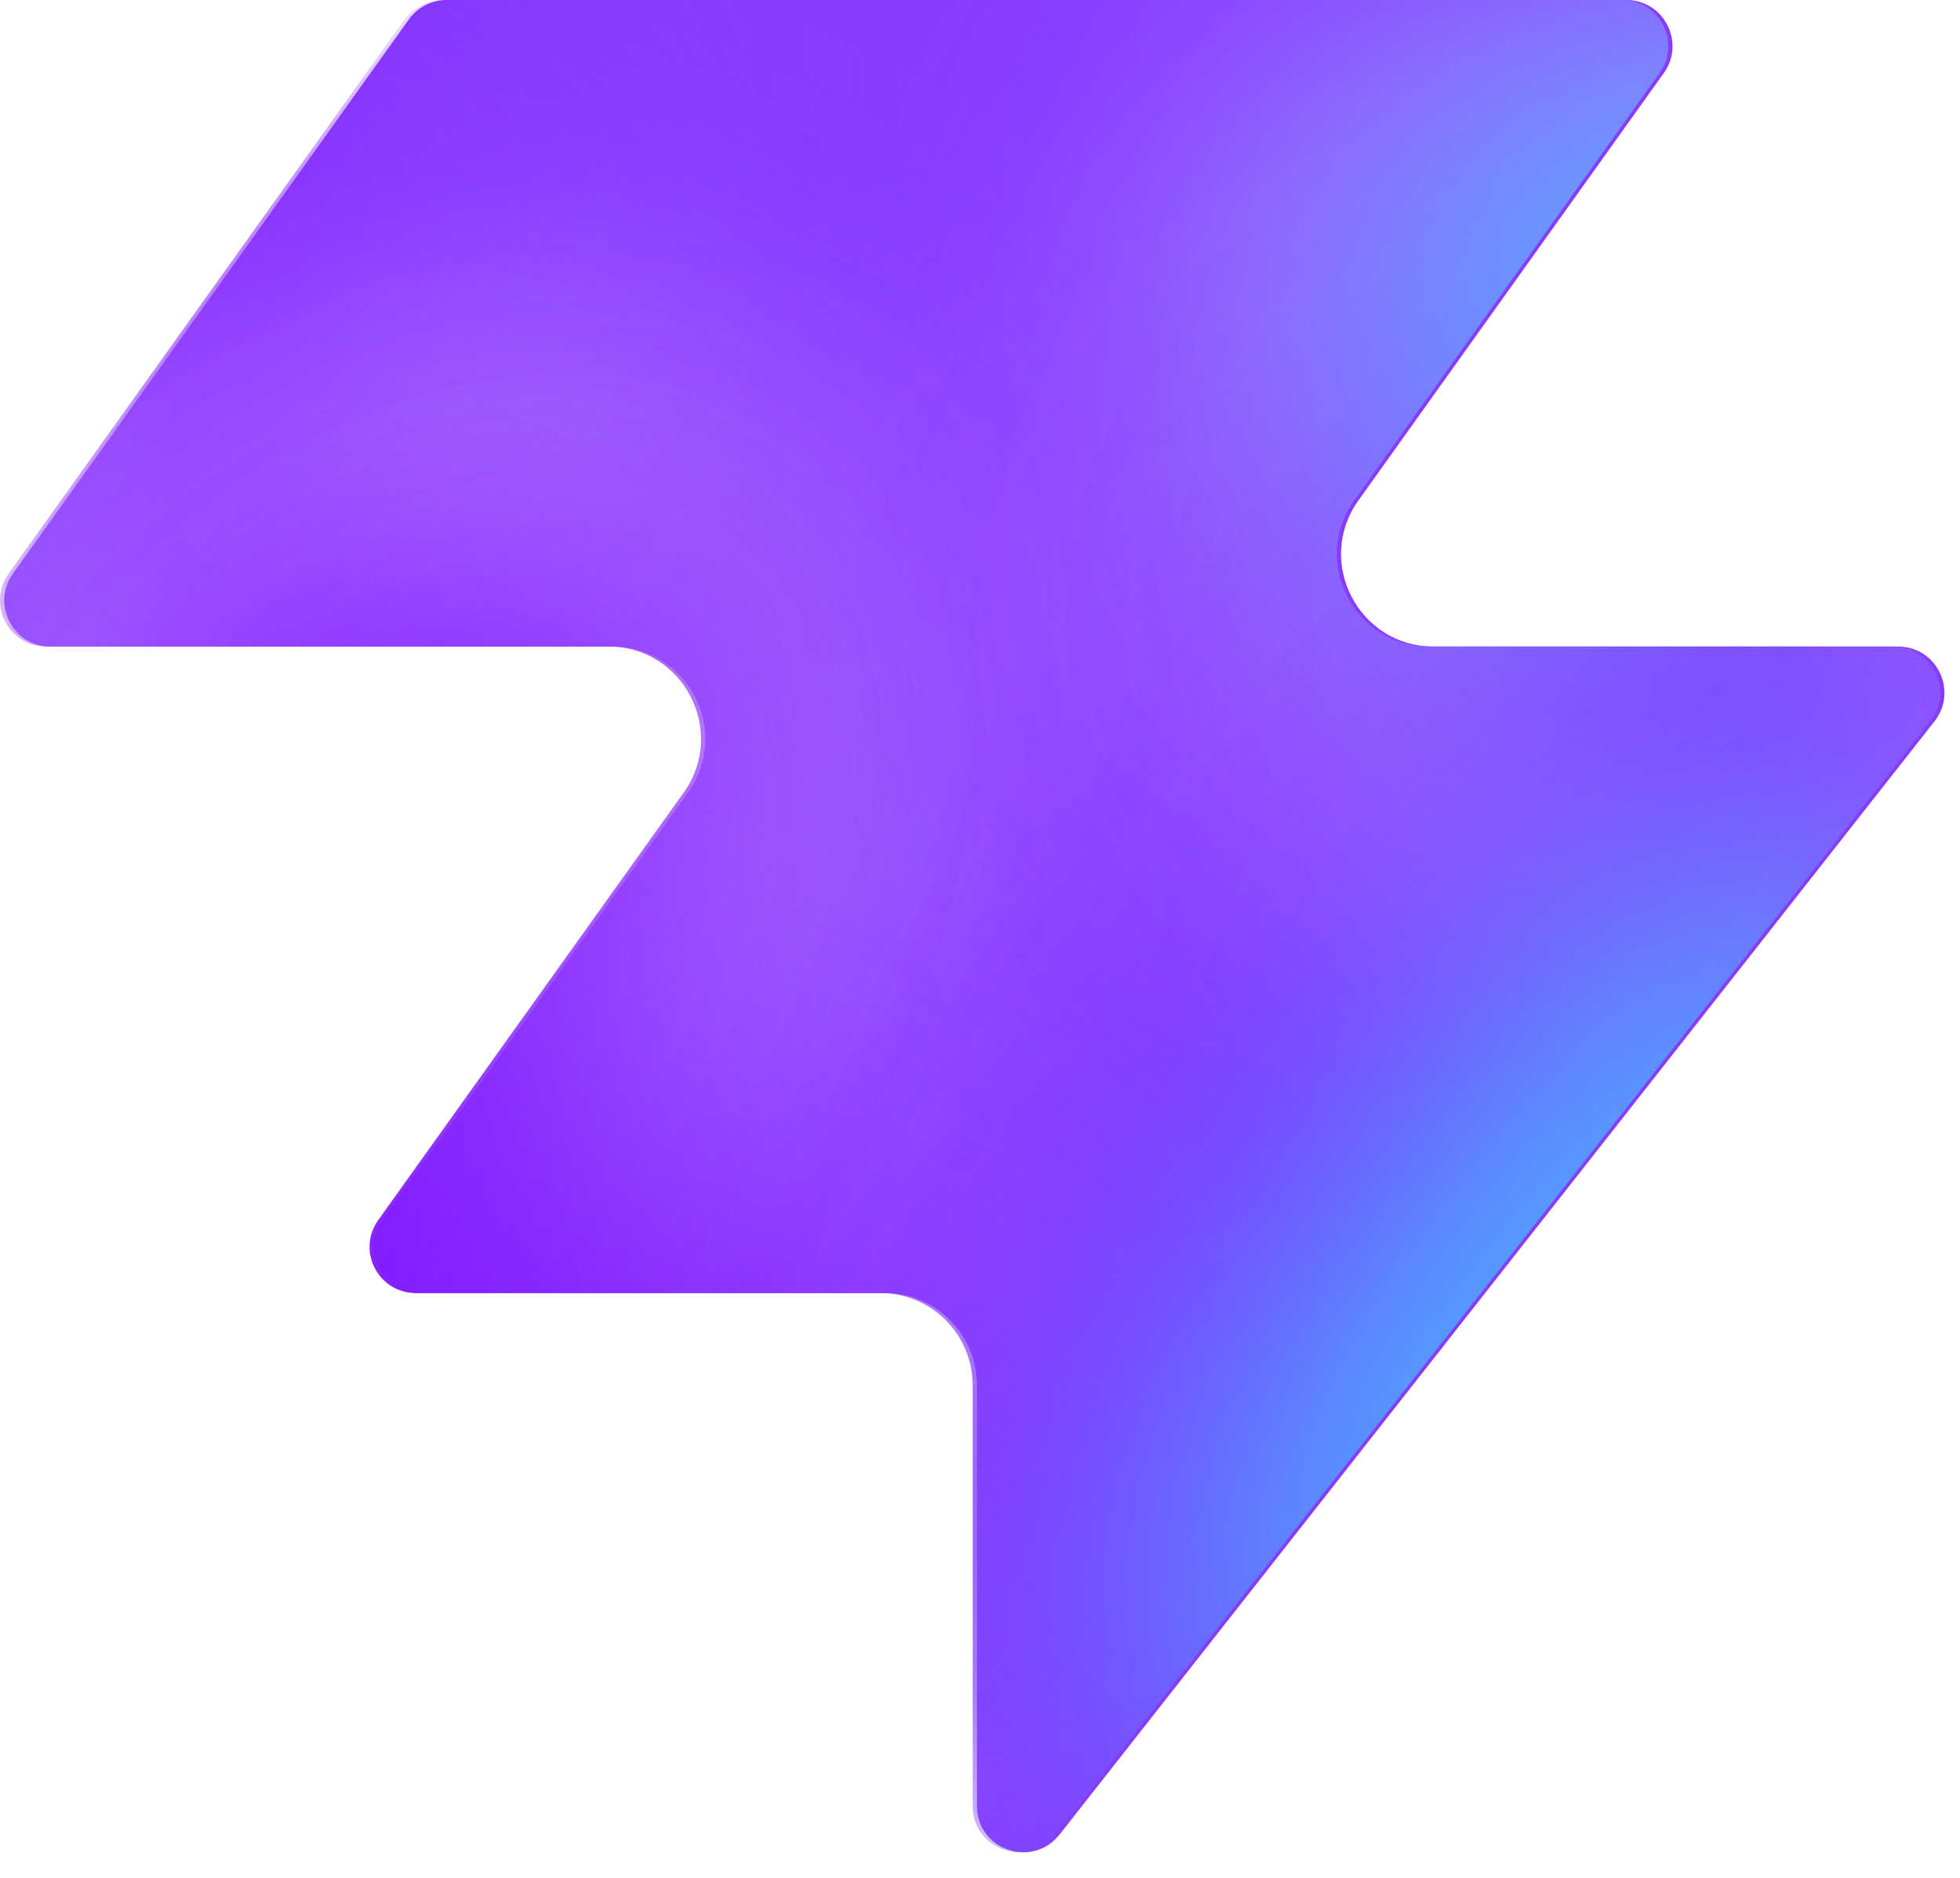
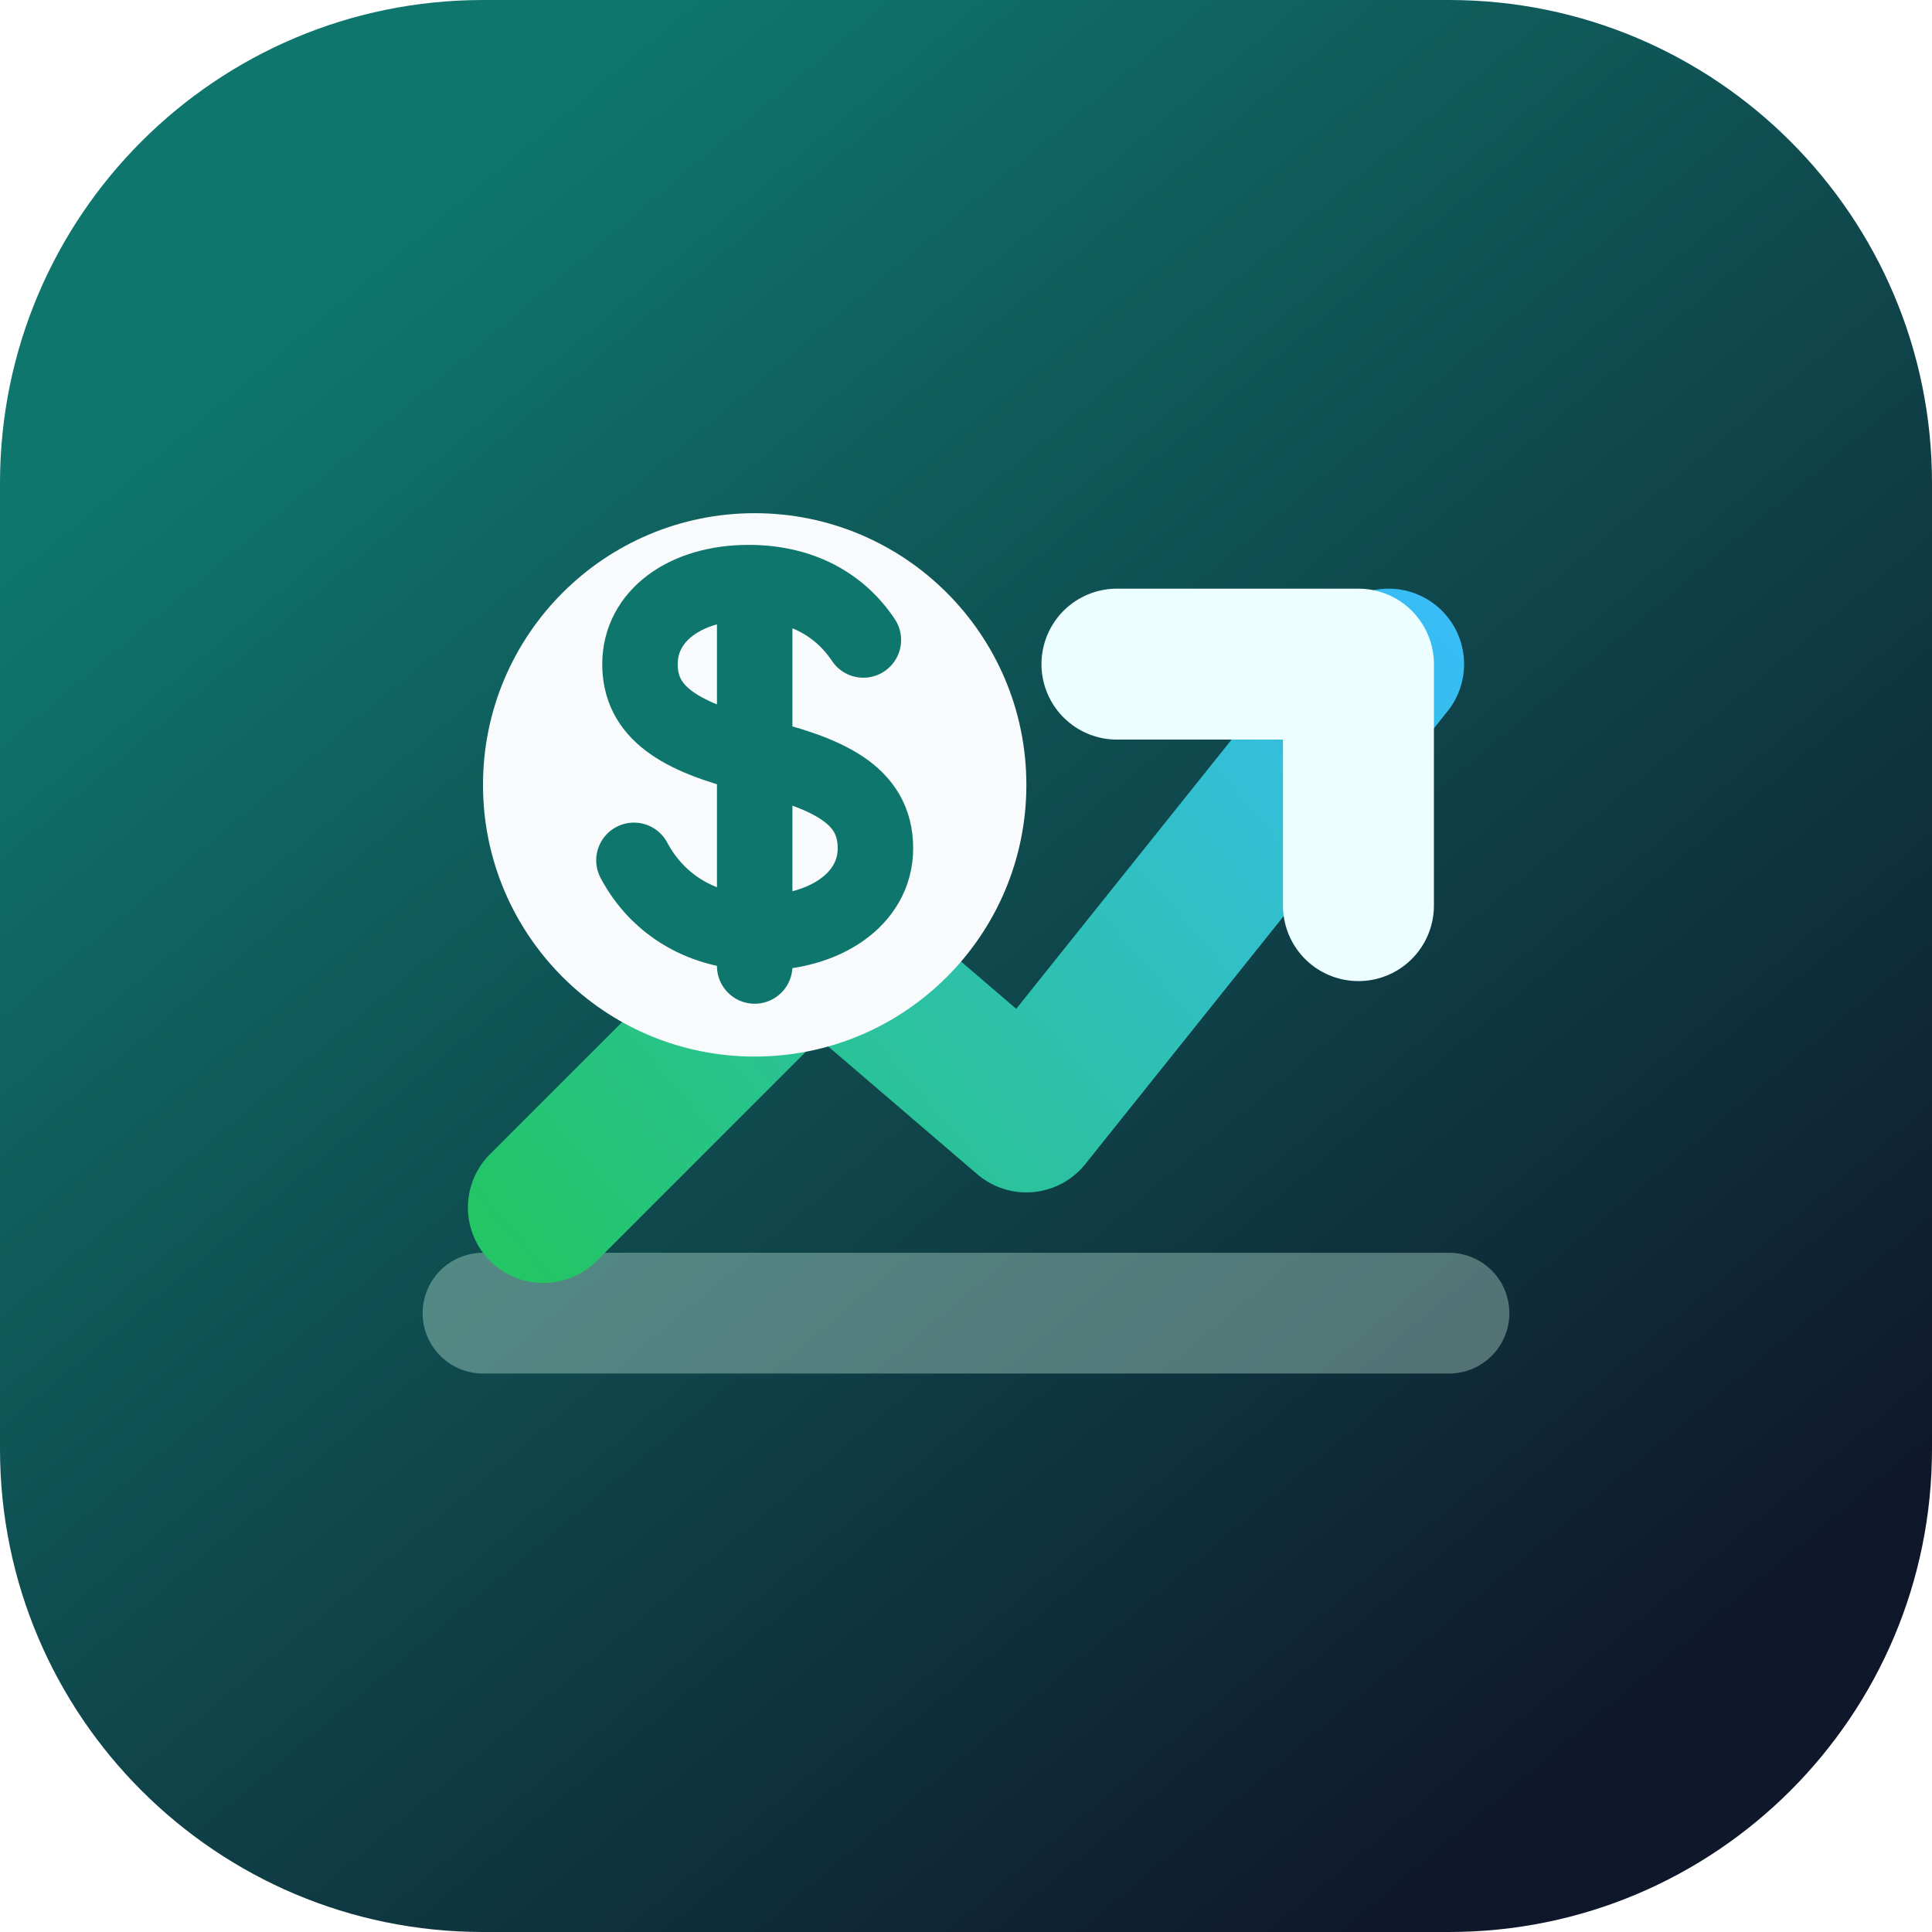
- <svg xmlns="http://www.w3.org/2000/svg" width="48" height="46" fill="none" viewBox="0 0 48 46">
-   <path fill="#863bff" d="M25.946 44.938c-.664.845-2.021.375-2.021-.698V33.937a2.26 2.26 0 0 0-2.262-2.262H10.287c-.92 0-1.456-1.04-.92-1.788l7.48-10.471c1.07-1.497 0-3.578-1.842-3.578H1.237c-.92 0-1.456-1.04-.92-1.788L10.013.474c.214-.297.556-.474.92-.474h28.894c.92 0 1.456 1.04.92 1.788l-7.48 10.471c-1.07 1.498 0 3.579 1.842 3.579h11.377c.943 0 1.473 1.088.89 1.83L25.947 44.94z" style="fill:#863bff;fill:color(display-p3 .525 .23 1);fill-opacity:1" />
-   <mask id="a" width="48" height="46" x="0" y="0" maskUnits="userSpaceOnUse" style="mask-type:alpha">
-     <path fill="#000" d="M25.842 44.938c-.664.844-2.021.375-2.021-.698V33.937a2.26 2.26 0 0 0-2.262-2.262H10.183c-.92 0-1.456-1.04-.92-1.788l7.48-10.471c1.07-1.498 0-3.579-1.842-3.579H1.133c-.92 0-1.456-1.04-.92-1.787L9.91.473c.214-.297.556-.474.92-.474h28.894c.92 0 1.456 1.04.92 1.788l-7.48 10.471c-1.07 1.498 0 3.578 1.842 3.578h11.377c.943 0 1.473 1.088.89 1.832L25.843 44.94z" style="fill:#000;fill-opacity:1" />
-   </mask>
-   <g mask="url(#a)">
-     <g filter="url(#b)">
-       <ellipse cx="5.508" cy="14.704" fill="#ede6ff" rx="5.508" ry="14.704" style="fill:#ede6ff;fill:color(display-p3 .927 .903 1);fill-opacity:1" transform="matrix(.00324 1 1 -.00324 -4.47 31.516)" />
-     </g>
-     <g filter="url(#c)">
-       <ellipse cx="10.399" cy="29.851" fill="#ede6ff" rx="10.399" ry="29.851" style="fill:#ede6ff;fill:color(display-p3 .927 .903 1);fill-opacity:1" transform="matrix(.00324 1 1 -.00324 -39.328 7.883)" />
-     </g>
-     <g filter="url(#d)">
-       <ellipse cx="5.508" cy="30.487" fill="#7e14ff" rx="5.508" ry="30.487" style="fill:#7e14ff;fill:color(display-p3 .492 .077 1);fill-opacity:1" transform="rotate(89.814 -25.913 -14.639)scale(1 -1)" />
-     </g>
-     <g filter="url(#e)">
-       <ellipse cx="5.508" cy="30.599" fill="#7e14ff" rx="5.508" ry="30.599" style="fill:#7e14ff;fill:color(display-p3 .492 .077 1);fill-opacity:1" transform="rotate(89.814 -32.644 -3.334)scale(1 -1)" />
-     </g>
-     <g filter="url(#f)">
-       <ellipse cx="5.508" cy="30.599" fill="#7e14ff" rx="5.508" ry="30.599" style="fill:#7e14ff;fill:color(display-p3 .492 .077 1);fill-opacity:1" transform="matrix(.00324 1 1 -.00324 -34.34 30.47)" />
-     </g>
-     <g filter="url(#g)">
-       <ellipse cx="14.072" cy="22.078" fill="#ede6ff" rx="14.072" ry="22.078" style="fill:#ede6ff;fill:color(display-p3 .927 .903 1);fill-opacity:1" transform="rotate(93.35 24.506 48.493)scale(-1 1)" />
-     </g>
-     <g filter="url(#h)">
-       <ellipse cx="3.47" cy="21.501" fill="#7e14ff" rx="3.47" ry="21.501" style="fill:#7e14ff;fill:color(display-p3 .492 .077 1);fill-opacity:1" transform="rotate(89.009 28.708 47.59)scale(-1 1)" />
-     </g>
-     <g filter="url(#i)">
-       <ellipse cx="3.47" cy="21.501" fill="#7e14ff" rx="3.47" ry="21.501" style="fill:#7e14ff;fill:color(display-p3 .492 .077 1);fill-opacity:1" transform="rotate(89.009 28.708 47.59)scale(-1 1)" />
-     </g>
-     <g filter="url(#j)">
-       <ellipse cx=".387" cy="8.972" fill="#7e14ff" rx="4.407" ry="29.108" style="fill:#7e14ff;fill:color(display-p3 .492 .077 1);fill-opacity:1" transform="rotate(39.51 .387 8.972)" />
-     </g>
-     <g filter="url(#k)">
-       <ellipse cx="47.523" cy="-6.092" fill="#7e14ff" rx="4.407" ry="29.108" style="fill:#7e14ff;fill:color(display-p3 .492 .077 1);fill-opacity:1" transform="rotate(37.892 47.523 -6.092)" />
-     </g>
-     <g filter="url(#l)">
-       <ellipse cx="41.412" cy="6.333" fill="#47bfff" rx="5.971" ry="9.665" style="fill:#47bfff;fill:color(display-p3 .28 .748 1);fill-opacity:1" transform="rotate(37.892 41.412 6.333)" />
-     </g>
-     <g filter="url(#m)">
-       <ellipse cx="-1.879" cy="38.332" fill="#7e14ff" rx="4.407" ry="29.108" style="fill:#7e14ff;fill:color(display-p3 .492 .077 1);fill-opacity:1" transform="rotate(37.892 -1.88 38.332)" />
-     </g>
-     <g filter="url(#n)">
-       <ellipse cx="-1.879" cy="38.332" fill="#7e14ff" rx="4.407" ry="29.108" style="fill:#7e14ff;fill:color(display-p3 .492 .077 1);fill-opacity:1" transform="rotate(37.892 -1.88 38.332)" />
-     </g>
-     <g filter="url(#o)">
-       <ellipse cx="35.651" cy="29.907" fill="#7e14ff" rx="4.407" ry="29.108" style="fill:#7e14ff;fill:color(display-p3 .492 .077 1);fill-opacity:1" transform="rotate(37.892 35.651 29.907)" />
-     </g>
-     <g filter="url(#p)">
-       <ellipse cx="38.418" cy="32.4" fill="#47bfff" rx="5.971" ry="15.297" style="fill:#47bfff;fill:color(display-p3 .28 .748 1);fill-opacity:1" transform="rotate(37.892 38.418 32.4)" />
-     </g>
-   </g>
+ <svg xmlns="http://www.w3.org/2000/svg" viewBox="0 0 64 64" role="img" aria-label="SpendWise favicon">
  <defs>
-     <filter id="b" width="60.045" height="41.654" x="-19.77" y="16.149" color-interpolation-filters="sRGB" filterUnits="userSpaceOnUse">
-       <feFlood flood-opacity="0" result="BackgroundImageFix" />
-       <feBlend in="SourceGraphic" in2="BackgroundImageFix" result="shape" />
-       <feGaussianBlur result="effect1_foregroundBlur_2002_17158" stdDeviation="7.659" />
-     </filter>
-     <filter id="c" width="90.34" height="51.437" x="-54.613" y="-7.533" color-interpolation-filters="sRGB" filterUnits="userSpaceOnUse">
-       <feFlood flood-opacity="0" result="BackgroundImageFix" />
-       <feBlend in="SourceGraphic" in2="BackgroundImageFix" result="shape" />
-       <feGaussianBlur result="effect1_foregroundBlur_2002_17158" stdDeviation="7.659" />
-     </filter>
-     <filter id="d" width="79.355" height="29.4" x="-49.64" y="2.03" color-interpolation-filters="sRGB" filterUnits="userSpaceOnUse">
-       <feFlood flood-opacity="0" result="BackgroundImageFix" />
-       <feBlend in="SourceGraphic" in2="BackgroundImageFix" result="shape" />
-       <feGaussianBlur result="effect1_foregroundBlur_2002_17158" stdDeviation="4.596" />
-     </filter>
-     <filter id="e" width="79.579" height="29.4" x="-45.045" y="20.029" color-interpolation-filters="sRGB" filterUnits="userSpaceOnUse">
-       <feFlood flood-opacity="0" result="BackgroundImageFix" />
-       <feBlend in="SourceGraphic" in2="BackgroundImageFix" result="shape" />
-       <feGaussianBlur result="effect1_foregroundBlur_2002_17158" stdDeviation="4.596" />
-     </filter>
-     <filter id="f" width="79.579" height="29.4" x="-43.513" y="21.178" color-interpolation-filters="sRGB" filterUnits="userSpaceOnUse">
-       <feFlood flood-opacity="0" result="BackgroundImageFix" />
-       <feBlend in="SourceGraphic" in2="BackgroundImageFix" result="shape" />
-       <feGaussianBlur result="effect1_foregroundBlur_2002_17158" stdDeviation="4.596" />
-     </filter>
-     <filter id="g" width="74.749" height="58.852" x="15.756" y="-17.901" color-interpolation-filters="sRGB" filterUnits="userSpaceOnUse">
-       <feFlood flood-opacity="0" result="BackgroundImageFix" />
-       <feBlend in="SourceGraphic" in2="BackgroundImageFix" result="shape" />
-       <feGaussianBlur result="effect1_foregroundBlur_2002_17158" stdDeviation="7.659" />
-     </filter>
-     <filter id="h" width="61.377" height="25.362" x="23.548" y="2.284" color-interpolation-filters="sRGB" filterUnits="userSpaceOnUse">
-       <feFlood flood-opacity="0" result="BackgroundImageFix" />
-       <feBlend in="SourceGraphic" in2="BackgroundImageFix" result="shape" />
-       <feGaussianBlur result="effect1_foregroundBlur_2002_17158" stdDeviation="4.596" />
-     </filter>
-     <filter id="i" width="61.377" height="25.362" x="23.548" y="2.284" color-interpolation-filters="sRGB" filterUnits="userSpaceOnUse">
-       <feFlood flood-opacity="0" result="BackgroundImageFix" />
-       <feBlend in="SourceGraphic" in2="BackgroundImageFix" result="shape" />
-       <feGaussianBlur result="effect1_foregroundBlur_2002_17158" stdDeviation="4.596" />
-     </filter>
-     <filter id="j" width="56.045" height="63.649" x="-27.636" y="-22.853" color-interpolation-filters="sRGB" filterUnits="userSpaceOnUse">
-       <feFlood flood-opacity="0" result="BackgroundImageFix" />
-       <feBlend in="SourceGraphic" in2="BackgroundImageFix" result="shape" />
-       <feGaussianBlur result="effect1_foregroundBlur_2002_17158" stdDeviation="4.596" />
-     </filter>
-     <filter id="k" width="54.814" height="64.646" x="20.116" y="-38.415" color-interpolation-filters="sRGB" filterUnits="userSpaceOnUse">
-       <feFlood flood-opacity="0" result="BackgroundImageFix" />
-       <feBlend in="SourceGraphic" in2="BackgroundImageFix" result="shape" />
-       <feGaussianBlur result="effect1_foregroundBlur_2002_17158" stdDeviation="4.596" />
-     </filter>
-     <filter id="l" width="33.541" height="35.313" x="24.641" y="-11.323" color-interpolation-filters="sRGB" filterUnits="userSpaceOnUse">
-       <feFlood flood-opacity="0" result="BackgroundImageFix" />
-       <feBlend in="SourceGraphic" in2="BackgroundImageFix" result="shape" />
-       <feGaussianBlur result="effect1_foregroundBlur_2002_17158" stdDeviation="4.596" />
-     </filter>
-     <filter id="m" width="54.814" height="64.646" x="-29.286" y="6.009" color-interpolation-filters="sRGB" filterUnits="userSpaceOnUse">
-       <feFlood flood-opacity="0" result="BackgroundImageFix" />
-       <feBlend in="SourceGraphic" in2="BackgroundImageFix" result="shape" />
-       <feGaussianBlur result="effect1_foregroundBlur_2002_17158" stdDeviation="4.596" />
-     </filter>
-     <filter id="n" width="54.814" height="64.646" x="-29.286" y="6.009" color-interpolation-filters="sRGB" filterUnits="userSpaceOnUse">
-       <feFlood flood-opacity="0" result="BackgroundImageFix" />
-       <feBlend in="SourceGraphic" in2="BackgroundImageFix" result="shape" />
-       <feGaussianBlur result="effect1_foregroundBlur_2002_17158" stdDeviation="4.596" />
-     </filter>
-     <filter id="o" width="54.814" height="64.646" x="8.244" y="-2.416" color-interpolation-filters="sRGB" filterUnits="userSpaceOnUse">
-       <feFlood flood-opacity="0" result="BackgroundImageFix" />
-       <feBlend in="SourceGraphic" in2="BackgroundImageFix" result="shape" />
-       <feGaussianBlur result="effect1_foregroundBlur_2002_17158" stdDeviation="4.596" />
-     </filter>
-     <filter id="p" width="39.409" height="43.623" x="18.713" y="10.588" color-interpolation-filters="sRGB" filterUnits="userSpaceOnUse">
-       <feFlood flood-opacity="0" result="BackgroundImageFix" />
-       <feBlend in="SourceGraphic" in2="BackgroundImageFix" result="shape" />
-       <feGaussianBlur result="effect1_foregroundBlur_2002_17158" stdDeviation="4.596" />
-     </filter>
+     <linearGradient id="bg" x1="12" x2="54" y1="8" y2="58" gradientUnits="userSpaceOnUse">
+       <stop stop-color="#0f766e" />
+       <stop offset="1" stop-color="#0f172a" />
+     </linearGradient>
+     <linearGradient id="accent" x1="18" x2="48" y1="46" y2="20" gradientUnits="userSpaceOnUse">
+       <stop stop-color="#22c55e" />
+       <stop offset="1" stop-color="#38bdf8" />
+     </linearGradient>
  </defs>
+   <rect width="64" height="64" rx="16" fill="url(#bg)" />
+   <path d="M16 43.5h32" fill="none" stroke="#d1fae5" stroke-linecap="round" stroke-width="4" opacity=".35" />
+   <path d="M18 40l9-9 7 6 12-15" fill="none" stroke="url(#accent)" stroke-linecap="round" stroke-linejoin="round" stroke-width="5" />
+   <path d="M45 22h-8m8 0v8" fill="none" stroke="#ecfeff" stroke-linecap="round" stroke-linejoin="round" stroke-width="5" />
+   <circle cx="25" cy="26" r="9" fill="#f8fafc" />
+   <path d="M25 20v12m-4-3.5c.8 1.5 2.3 2.4 4.2 2.4 2.1 0 3.8-1.1 3.8-2.8 0-1.8-1.6-2.5-4.1-3.1-2.4-.6-3.7-1.4-3.7-3s1.5-2.7 3.6-2.7c1.7 0 3 .7 3.8 1.9" fill="none" stroke="#0f766e" stroke-linecap="round" stroke-linejoin="round" stroke-width="2.5" />
</svg>
